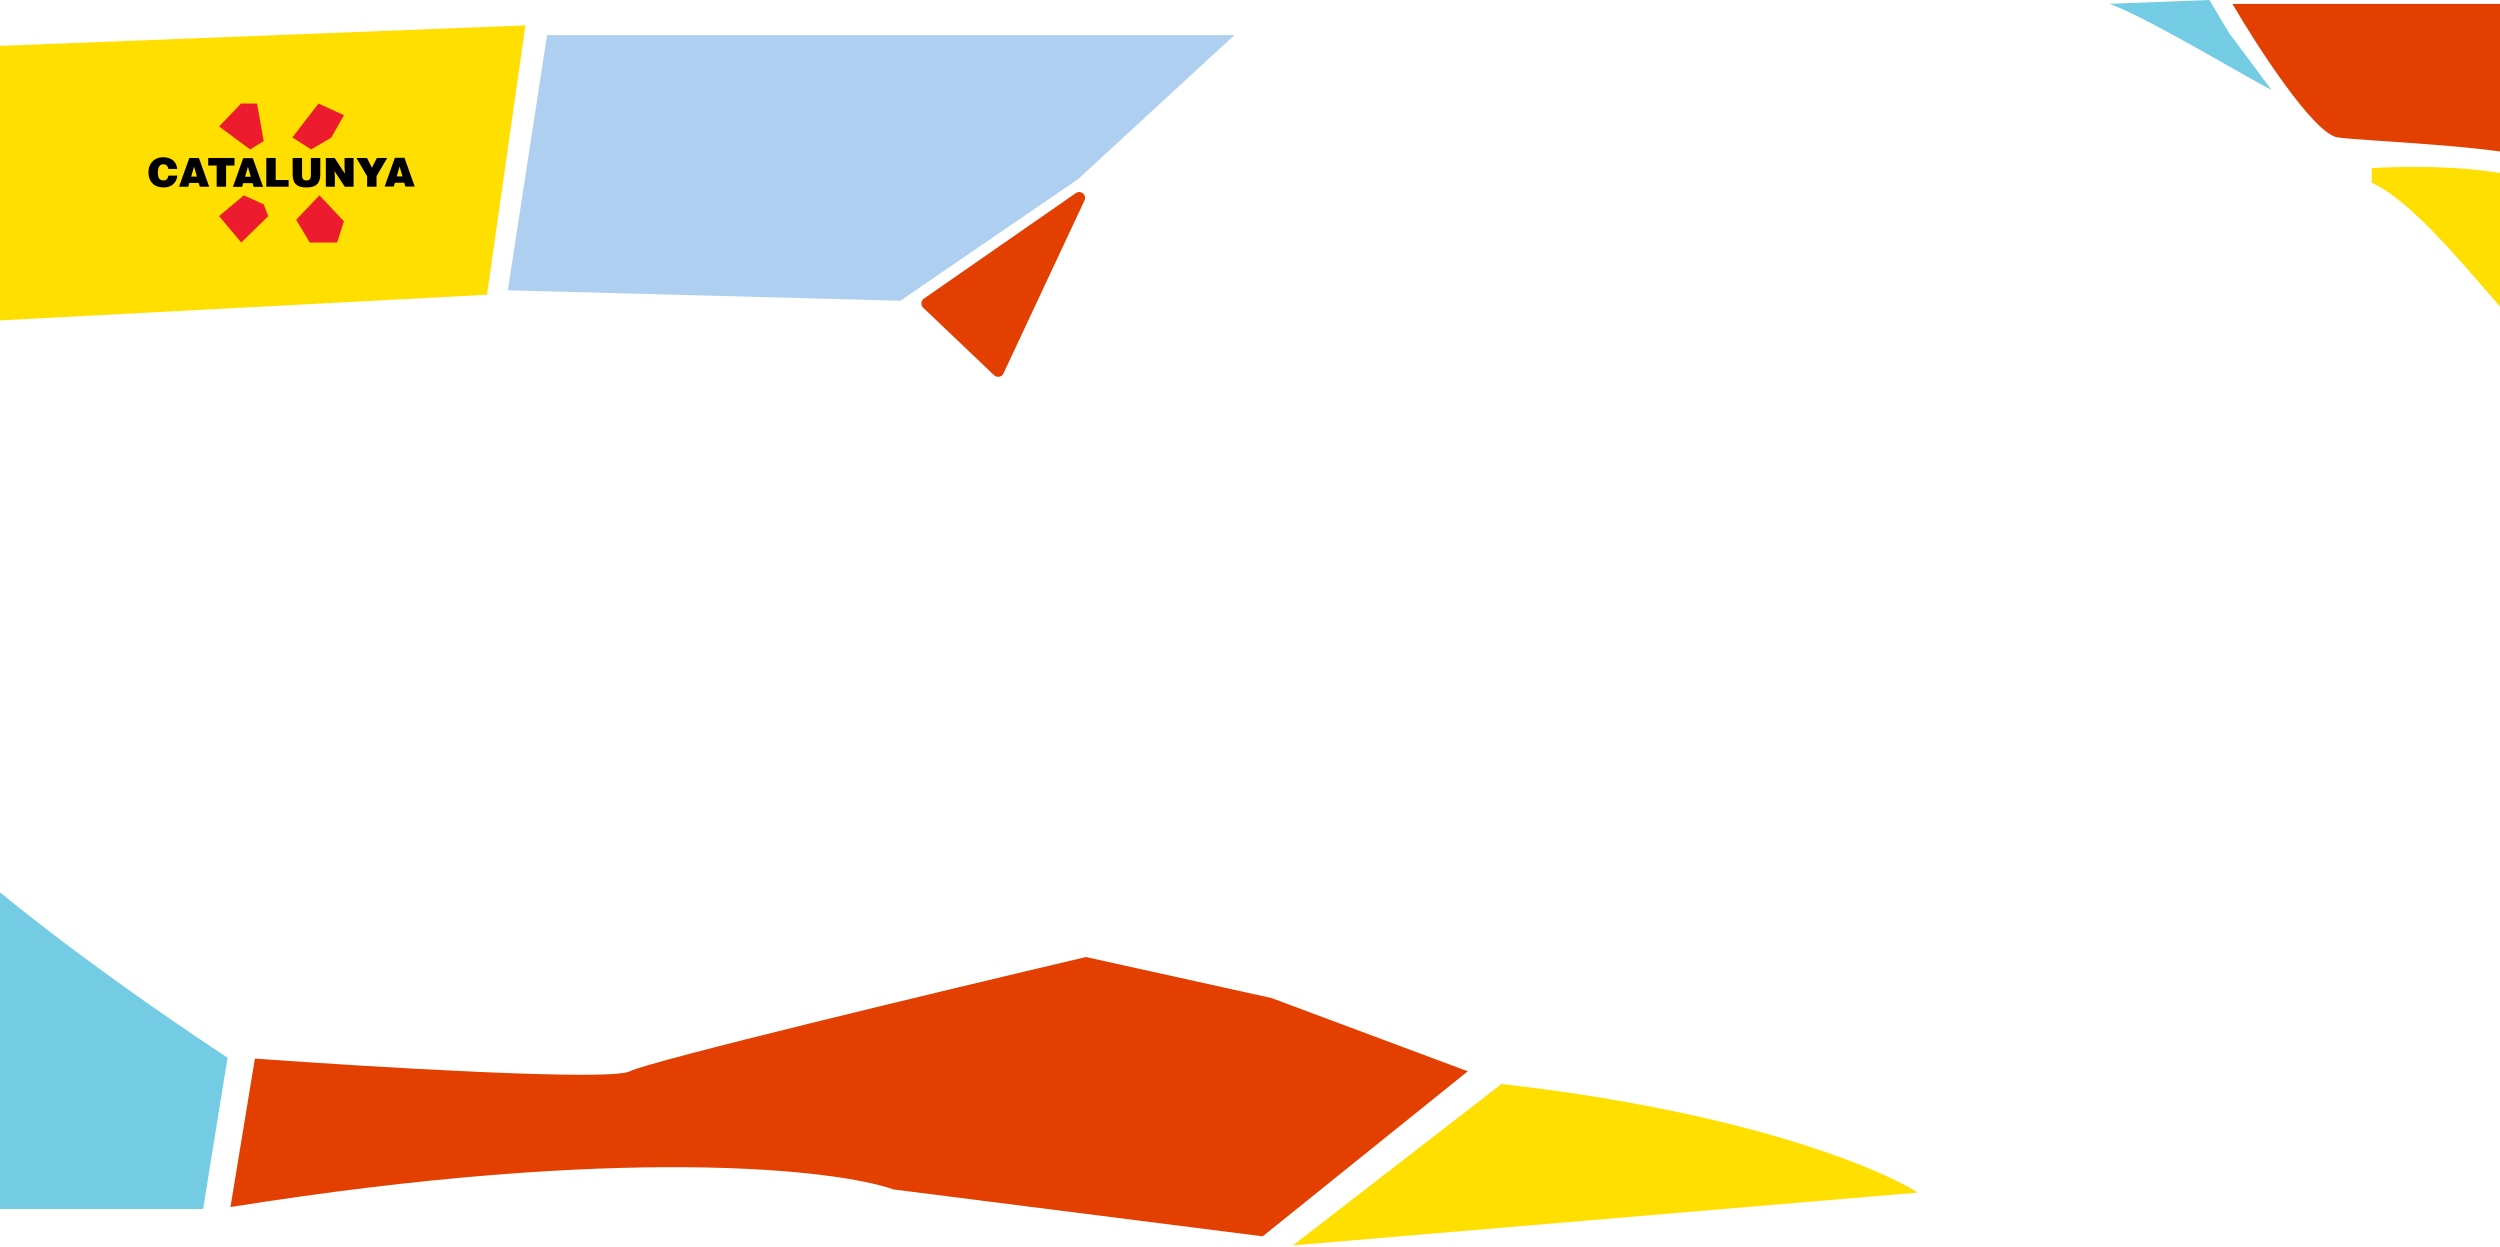
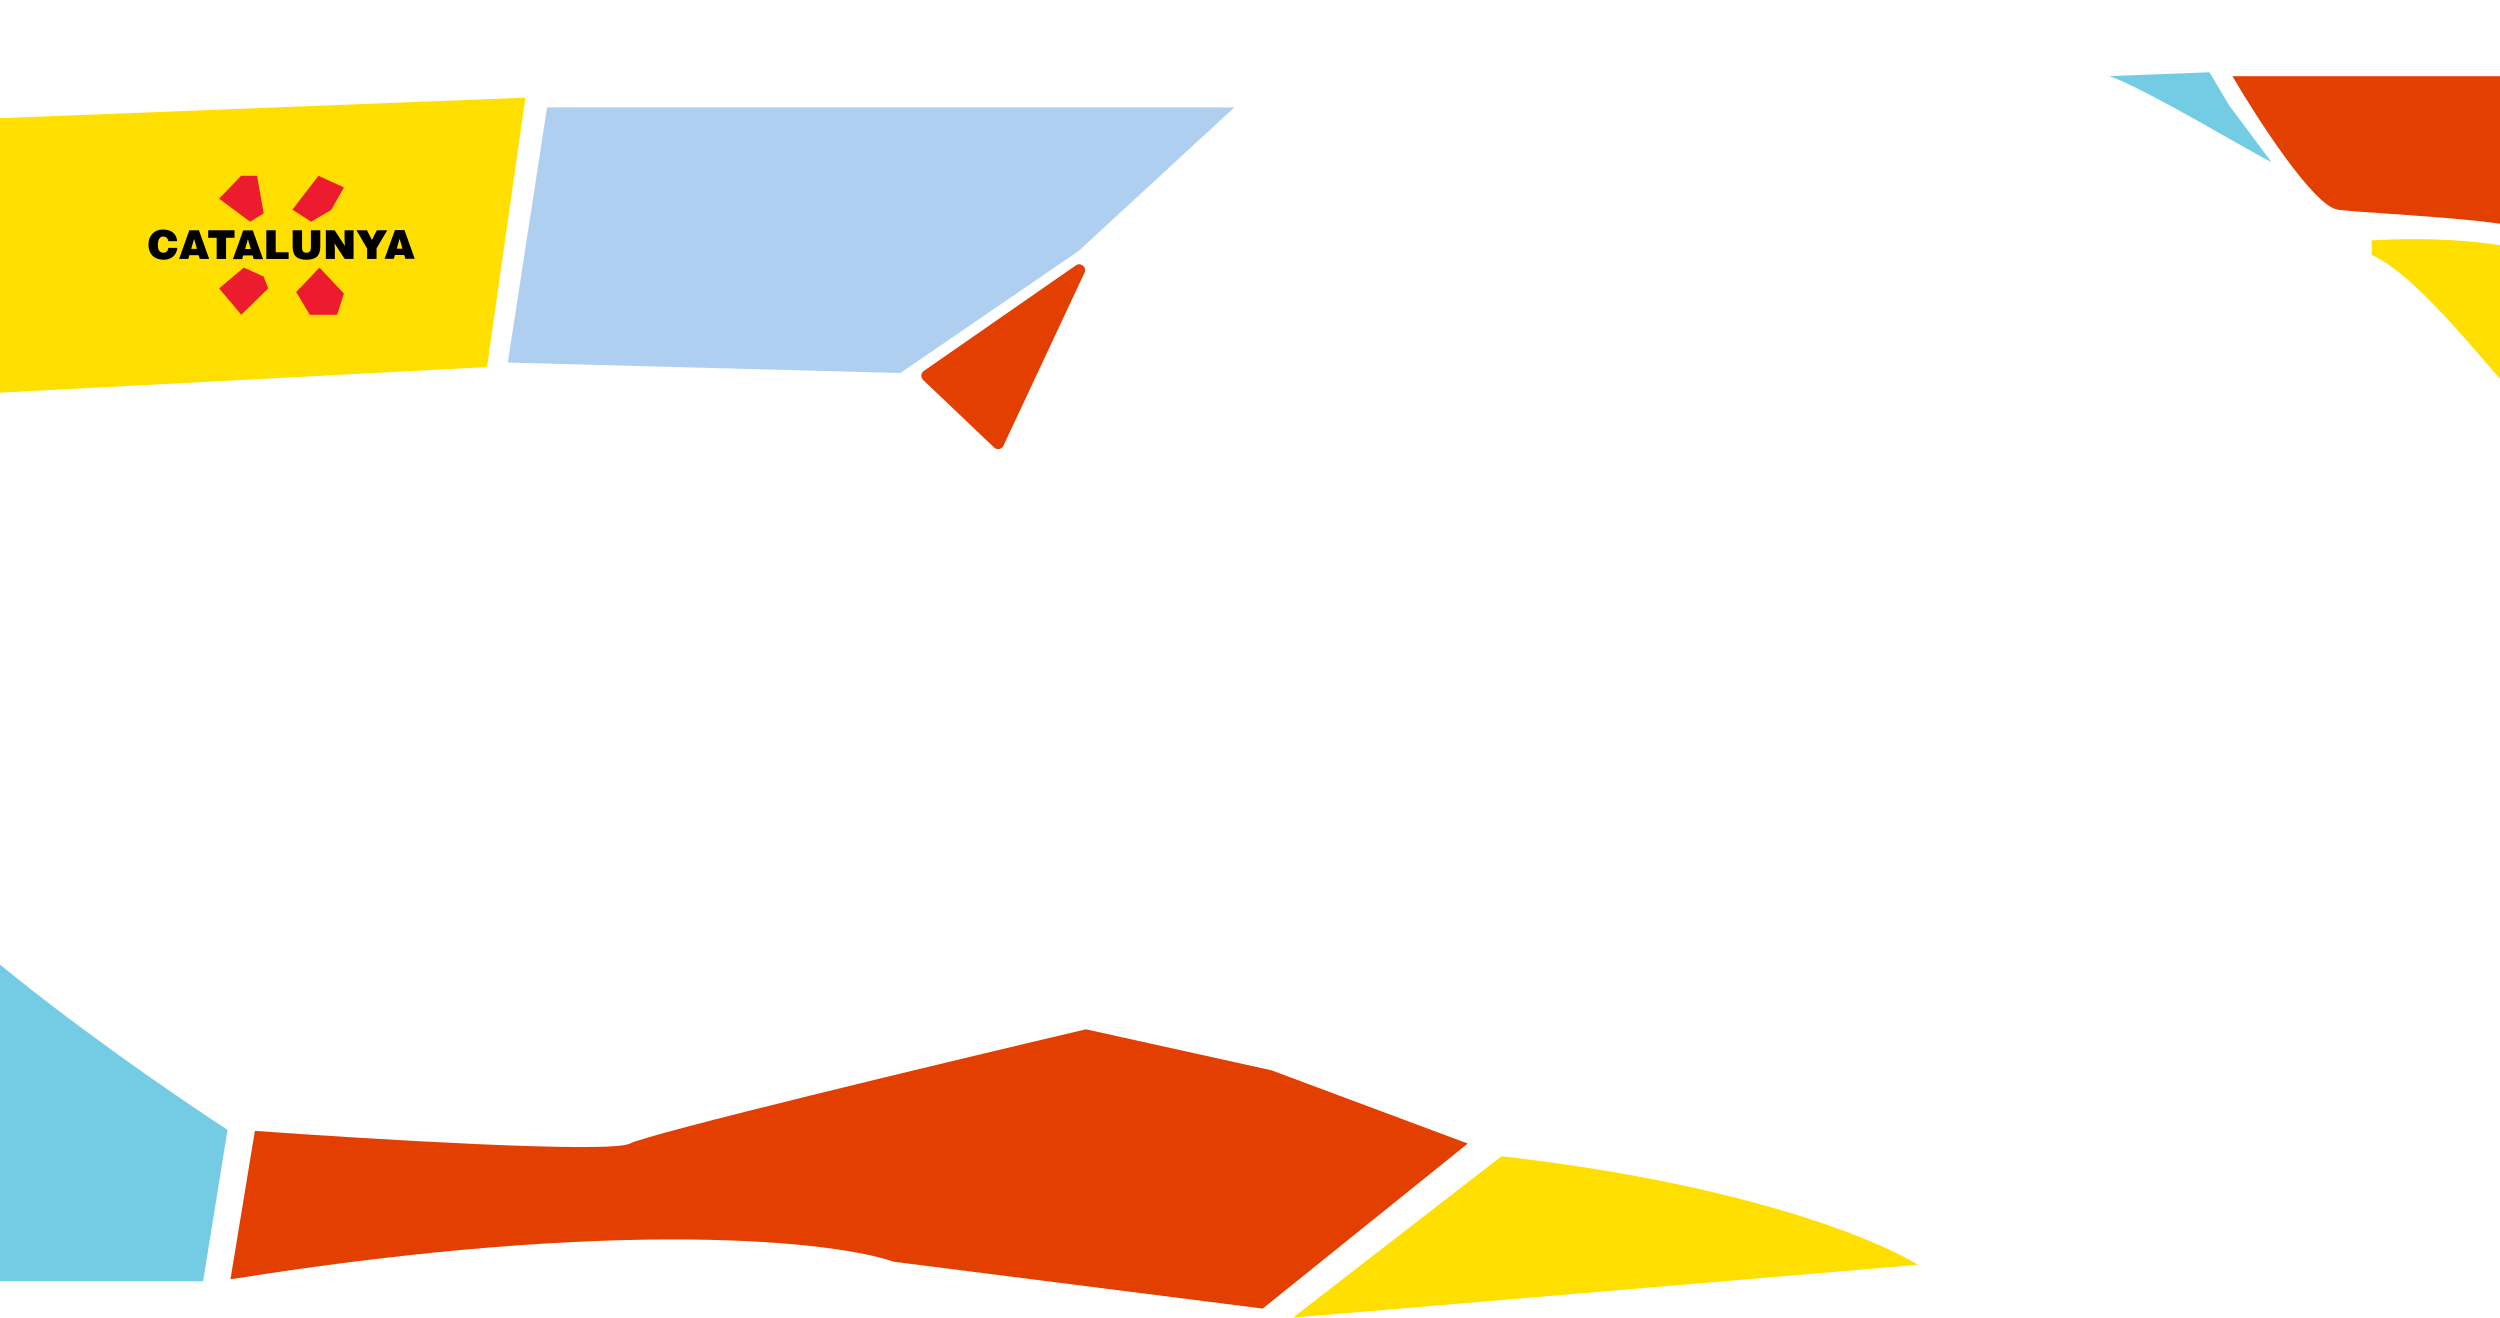
- <svg xmlns="http://www.w3.org/2000/svg" width="1280" height="638" viewBox="0 0 1280 638" fill="none">
-   <path d="M-112 389L-38 619H104L116.5 541.5C116.5 541.5 -62.089 425.855 -73 375L-112 389Z" fill="#73CCE3" />
-   <path d="M1214.32 93.515C1243.57 107.047 1284.44 166.698 1311.38 190.771C1317.67 168.953 1327.02 120.854 1314.09 102.993C1301.16 85.132 1242.19 84.289 1214.32 86.1L1214.32 93.515Z" fill="#FFDF00" />
-   <path d="M1196.85 70.336C1184.7 68.586 1155.89 24.05 1143 2L1298.19 2C1303.53 31.977 1312 90.235 1303.16 83.456C1292.12 74.983 1212.04 72.522 1196.85 70.336Z" fill="#E33F00" />
-   <path d="M1163 46C1154.51 42.097 1098.91 8.551 1080 1.952L1131.22 4.39872e-06L1141.36 17.006L1163 46Z" fill="#73CCE3" />
-   <path d="M662 637.629L768.761 555C884.044 568.091 955.783 594.575 982 610.587L662 637.629Z" fill="#FFDF00" />
-   <mask id="mask0_137_2" style="mask-type:alpha" maskUnits="userSpaceOnUse" x="-31" y="13" width="300" height="152">
-     <path d="M249.348 150.913L-12.739 164.71L-31 24.71L269 13L249.348 150.913Z" fill="#FFDF00" />
+ <svg xmlns="http://www.w3.org/2000/svg" xmlns:xlink="http://www.w3.org/1999/xlink" width="1920" height="1012" viewBox="0 0 1920 1012" fill="none">
+   <mask id="mask0_137_2" style="mask-type:alpha" maskUnits="userSpaceOnUse" x="777" y="-81" width="1174" height="1064">
+     <path d="M1504.5 966.75L1918.5 932.25L1950.75 982.5V347.25L1770 159.75L1635 79.5L1339.5 -81L1007.25 57.75L848.25 195.75L777 355.5C800.75 396.25 853.35 488.1 873.75 529.5C894.15 570.9 865.25 707.75 848.25 771C886.05 773.4 1052.5 833 1131 862.5L1162.5 870.75C1300.5 880.95 1445.5 933.75 1504.5 966.75Z" fill="#C4C4C4" />
  </mask>
  <g mask="url(#mask0_137_2)">
-     <path d="M327 3H-73V187H327V3Z" fill="#FFDF00" />
-     <path d="M112.175 110.64L123.529 124.155L137.35 110.64L134.989 104.599L124.831 100.024L112.175 110.64Z" fill="#ED1B2E" />
-     <path d="M131.615 53.011L135.01 72.24L128.078 76.52L112.181 64.734L123.429 53L131.615 53.011Z" fill="#ED1B2E" />
-     <path d="M163.063 53.021L176.114 58.983L169.605 70.479L159.284 76.509L149.701 70.347L163.063 53.021Z" fill="#ED1B2E" />
-     <path d="M176.077 113.291L172.619 124.165H158.624L151.63 112.527L163.553 99.997L176.077 113.291Z" fill="#ED1B2E" />
-     <path d="M86.157 86.508C86.01 84.975 85.056 84.1 83.538 84.1C81.846 84.1 80.823 85.549 80.823 88.385C80.823 90.441 81.271 92.391 83.722 92.391C85.277 92.391 86.01 91.305 86.2 89.898H90.833C90.406 93.693 87.686 95.986 83.806 95.986C78.947 95.986 76 93.002 76 88.222C76 83.467 79.226 80.499 83.337 80.499C87.828 80.499 90.343 82.724 90.727 86.508H86.157Z" fill="black" />
-     <path d="M97.896 90.414L100.848 90.42L99.346 85.323L97.896 90.414L96.937 93.661L96.388 95.591H91.665L96.937 80.889H101.839L107.105 95.591H102.308L101.733 93.661H96.937L97.896 90.414Z" fill="black" />
-     <path d="M125.48 90.504H128.432L126.93 85.412L125.48 90.504L124.521 93.751L123.972 95.68H119.255L124.521 80.974H129.423L134.689 95.68H129.892L129.317 93.751H124.521L125.48 90.504Z" fill="black" />
-     <path d="M203.139 90.325L206.096 90.33L204.594 85.238L203.139 90.325L202.185 93.572L201.632 95.501H196.914L202.185 80.8H207.082L212.348 95.501H207.551L206.982 93.572H202.185L203.139 90.325Z" fill="black" />
-     <path d="M106.604 80.889H120.077V84.748H115.755V95.591H110.932V84.748H106.604V80.889Z" fill="black" />
-     <path d="M136.344 95.591V80.889H141.156V92.164H147.777V95.591H136.344Z" fill="black" />
-     <path d="M149.838 80.889H154.661V89.692C154.661 91.142 154.945 92.391 156.922 92.391C158.667 92.391 159.178 91.289 159.178 89.692V80.889H163.991V89.207C163.991 93.925 161.798 95.986 156.917 95.986C152.368 95.986 149.832 94.246 149.832 89.181V80.889H149.838Z" fill="black" />
-     <path d="M176.588 88.912L176.409 85.57V80.889H181.027V95.591H176.509L171.259 87.589L171.444 90.942V95.591H166.837V80.889H171.338L176.588 88.912Z" fill="black" />
-     <path d="M192.792 95.591H187.969V90.246L182.497 80.889H187.879L190.42 85.871L192.95 80.889H198.263L192.792 90.161V95.591Z" fill="black" />
+     <rect x="777" y="34.5" width="1263" height="949.5" fill="url(#pattern0_137_2)" />
  </g>
-   <path d="M130.5 542L118 618C318.8 586 428 598.667 457.5 609L646.5 633L751.5 548.5L651 511L556 490C482.333 507.333 332.5 543.3 322.5 548.5C312.5 553.7 190.333 546.333 130.5 542Z" fill="#E33F00" />
-   <path d="M260 148.638L280.095 18H632L552.111 91.606L460.949 154L260 148.638Z" fill="#AECFF0" />
-   <path d="M550.845 98.858L473.022 152.901C471.462 153.985 471.289 156.228 472.665 157.538L508.982 192.126C510.466 193.539 512.899 193.081 513.768 191.225L555.273 102.594C556.573 99.818 553.363 97.109 550.845 98.858Z" fill="#E33F00" />
+   <path d="M-168 639L-57 984H156L174.75 867.75C174.75 867.75 -93.133 694.282 -109.5 618L-168 639Z" fill="#73CCE3" />
+   <path d="M1821.48 195.773C1865.36 216.07 1926.66 305.547 1967.07 341.656C1976.51 308.93 1990.53 236.781 1971.14 209.99C1951.74 183.199 1863.28 181.934 1821.48 184.651L1821.48 195.773Z" fill="#FFDF00" />
+   <path d="M1795.27 161.003C1777.05 158.379 1733.83 91.574 1714.5 58.5L1947.29 58.5C1955.3 103.465 1968 190.852 1954.74 180.684C1938.17 167.974 1818.05 164.284 1795.27 161.003Z" fill="#E33F00" />
+   <path d="M1744.5 124.5C1731.76 118.645 1648.36 68.327 1620 58.427L1696.84 55.5L1712.04 81.009L1744.5 124.5Z" fill="#73CCE3" />
+   <path d="M993 1011.94L1153.14 888C1326.07 907.636 1433.68 947.363 1473 971.38L993 1011.94Z" fill="#FFDF00" />
+   <mask id="mask1_137_2" style="mask-type:alpha" maskUnits="userSpaceOnUse" x="-47" y="75" width="451" height="228">
+     <path d="M374.022 281.87L-19.109 302.565L-46.5 92.565L403.5 75L374.022 281.87Z" fill="#FFDF00" />
+   </mask>
+   <g mask="url(#mask1_137_2)">
+     <path d="M490.5 60H-109.5V336H490.5V60Z" fill="#FFDF00" />
+     <path d="M168.263 221.46L185.294 241.732L206.025 221.46L202.483 212.399L187.247 205.536L168.263 221.46Z" fill="#ED1B2E" />
+     <path d="M197.423 135.016L202.515 163.859L192.118 170.28L168.271 152.6L185.144 135L197.423 135.016Z" fill="#ED1B2E" />
+     <path d="M244.595 135.032L264.172 143.974L254.407 161.219L238.926 170.264L224.551 161.021L244.595 135.032Z" fill="#ED1B2E" />
+     <path d="M264.115 225.437L258.929 241.748H237.936L227.444 224.29L245.329 205.496L264.115 225.437Z" fill="#ED1B2E" />
+     <path d="M129.236 185.263C129.015 182.962 127.584 181.649 125.307 181.649C122.768 181.649 121.235 183.824 121.235 188.078C121.235 191.161 121.907 194.087 125.583 194.087C127.916 194.087 129.015 192.458 129.299 190.347H136.249C135.609 196.04 131.529 199.479 125.71 199.479C118.42 199.479 114 195.004 114 187.832C114 180.701 118.839 176.249 125.006 176.249C131.743 176.249 135.514 179.586 136.091 185.263H129.236Z" fill="black" />
+     <path d="M146.844 191.122L151.272 191.13L149.018 183.484L146.844 191.122L145.405 195.992L144.583 198.886H137.498L145.405 176.834H152.758L160.657 198.886H153.462L152.6 195.992H145.405L146.844 191.122Z" fill="black" />
+     <path d="M188.22 191.256H192.648L190.394 183.618L188.22 191.256L186.781 196.127L185.959 199.02H178.882L186.781 176.961H194.134L202.033 199.02H194.838L193.976 196.127H186.781L188.22 191.256Z" fill="black" />
+     <path d="M304.709 190.987L309.145 190.995L306.891 183.357L304.709 190.987L303.278 195.858L302.448 198.752H295.371L303.278 176.7H310.623L318.522 198.752H311.327L310.473 195.858H303.278L304.709 190.987Z" fill="black" />
+     <path d="M159.906 176.834H180.116V182.622H173.632V198.886H166.398V182.622H159.906V176.834Z" fill="black" />
+     <path d="M204.516 198.886V176.834H211.734V193.747H221.665V198.886H204.516Z" fill="black" />
+     <path d="M224.757 176.834H231.991V190.038C231.991 192.213 232.418 194.087 235.383 194.087C238 194.087 238.767 192.434 238.767 190.038V176.834H245.986V189.311C245.986 196.387 242.697 199.479 235.375 199.479C228.552 199.479 224.749 196.87 224.749 189.271V176.834H224.757Z" fill="black" />
+     <path d="M264.883 188.868L264.614 183.855V176.834H271.54V198.886H264.764L256.889 186.884L257.166 191.912V198.886H250.255V176.834H257.008L264.883 188.868Z" fill="black" />
+     <path d="M289.188 198.886H281.953V190.869L273.746 176.834H281.819L285.63 184.306L289.425 176.834H297.395L289.188 190.742V198.886Z" fill="black" />
+   </g>
+   <path d="M195.75 868.5L177 982.5C478.2 934.5 642 953.5 686.25 969L969.75 1005L1127.25 878.25L976.5 822L834 790.5C723.5 816.5 498.75 870.45 483.75 878.25C468.75 886.05 285.5 875 195.75 868.5Z" fill="#E33F00" />
+   <path d="M390 278.457L420.142 82.5H948L828.166 192.909L691.423 286.5L390 278.457Z" fill="#AECFF0" />
+   <path d="M826.267 203.786L709.534 284.852C707.193 286.477 706.933 289.841 708.997 291.807L763.473 343.688C765.699 345.808 769.348 345.122 770.651 342.338L832.91 209.391C834.86 205.226 830.045 201.163 826.267 203.786Z" fill="#E33F00" />
+   <defs>
+     <pattern id="pattern0_137_2" patternContentUnits="objectBoundingBox" width="1" height="1">
+       <use xlink:href="#image0_137_2" transform="matrix(0.000269359 0 0 0.000358295 -0.0516476 0.0335662)" />
+     </pattern>
+   </defs>
</svg>
